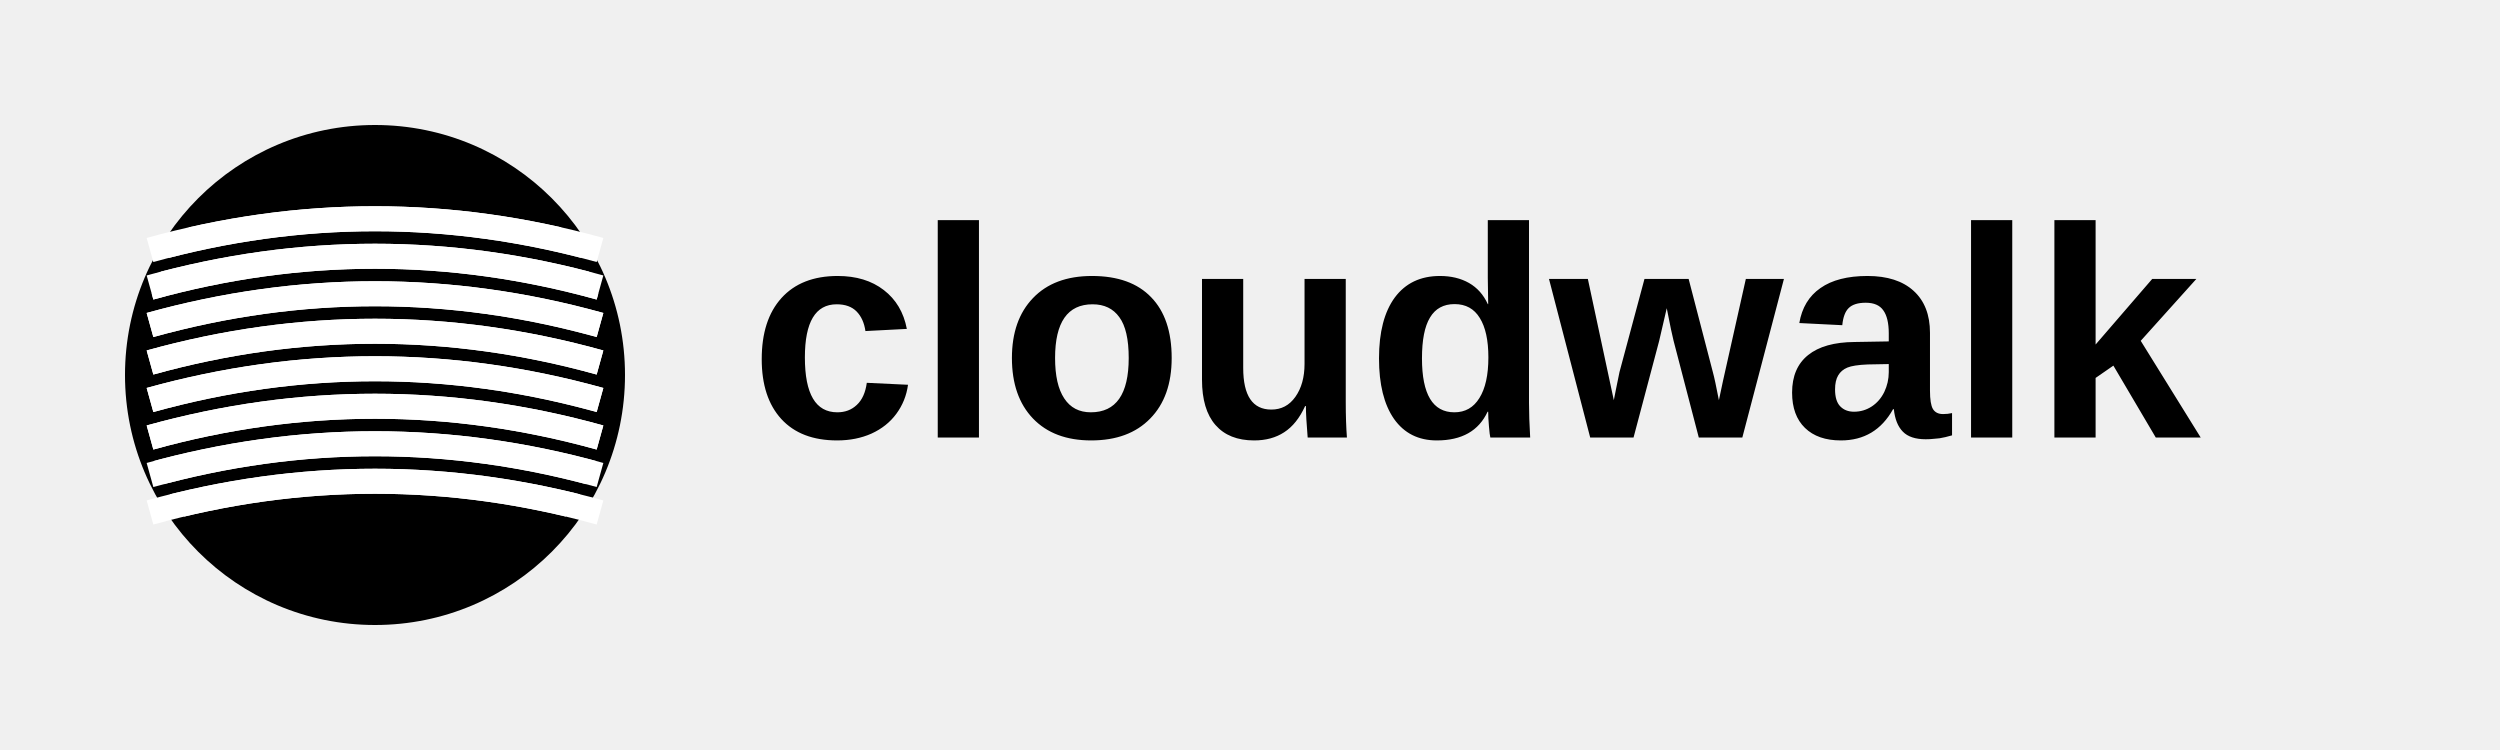
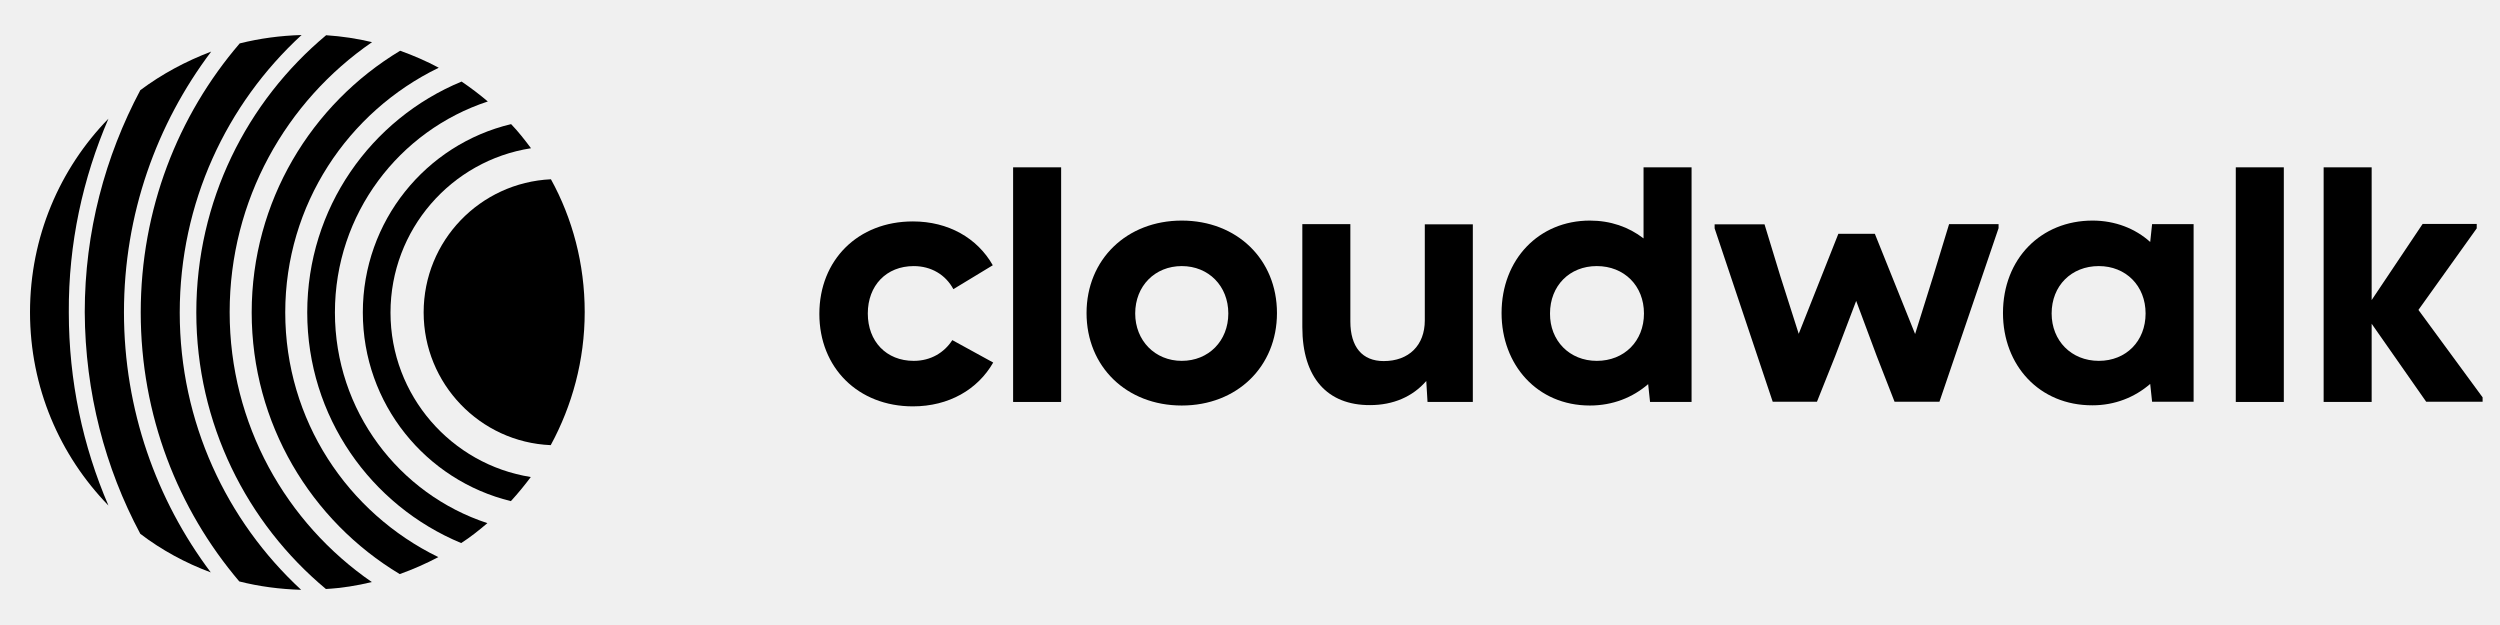
- <svg xmlns="http://www.w3.org/2000/svg" width="200" height="60" viewBox="0 0 200 60">
-   <g transform="translate(10,10)">
-     <circle cx="20" cy="20" r="20" fill="#000000" />
-     <g fill="none" stroke="#FFFFFF" stroke-width="2">
-       <path d="M 2 10 Q 20 5, 38 10" />
-       <path d="M 2 13 Q 20 8, 38 13" />
-       <path d="M 2 16 Q 20 11, 38 16" />
-       <path d="M 2 19 Q 20 14, 38 19" />
-       <path d="M 2 22 Q 20 17, 38 22" />
-       <path d="M 2 25 Q 20 20, 38 25" />
-       <path d="M 2 28 Q 20 23, 38 28" />
-       <path d="M 2 31 Q 20 26, 38 31" />
-     </g>
-     <defs>
-       <clipPath id="circleClip">
-         <circle cx="20" cy="20" r="19" />
-       </clipPath>
-     </defs>
-     <g clip-path="url(#circleClip)">
-       <g fill="none" stroke="#FFFFFF" stroke-width="2">
-         <path d="M 2 10 Q 20 5, 38 10" />
-         <path d="M 2 13 Q 20 8, 38 13" />
-         <path d="M 2 16 Q 20 11, 38 16" />
-         <path d="M 2 19 Q 20 14, 38 19" />
-         <path d="M 2 22 Q 20 17, 38 22" />
-         <path d="M 2 25 Q 20 20, 38 25" />
-         <path d="M 2 28 Q 20 23, 38 28" />
-         <path d="M 2 31 Q 20 26, 38 31" />
-       </g>
-     </g>
-   </g>
-   <text x="60" y="35" font-family="Arial, sans-serif" font-size="24" font-weight="bold" fill="#000000">cloudwalk</text>
+ <svg xmlns="http://www.w3.org/2000/svg" width="480" height="120" viewBox="0 0 480 120" fill="none">
+   <path d="M194.518 32.127H203.738V77.176H194.518V32.127Z" fill="black" />
+   <path d="M208.617 60.106C208.617 49.799 216.348 42.352 226.898 42.352C237.487 42.352 245.178 49.799 245.178 60.106C245.178 70.412 237.487 77.86 226.898 77.86C216.308 77.86 208.617 70.412 208.617 60.106ZM226.898 69.284C232.052 69.284 235.837 65.46 235.837 60.186C235.837 54.912 232.052 51.088 226.898 51.088C221.744 51.088 217.959 54.912 217.959 60.186C217.959 65.379 221.744 69.284 226.898 69.284Z" fill="black" />
+   <path d="M250.047 62.804V43.037H259.268V61.717C259.268 66.628 261.563 69.326 265.67 69.326C270.502 69.326 273.562 66.306 273.562 61.516V43.077H282.783V77.176H274.085L273.844 73.15C271.226 76.17 267.482 77.78 263.053 77.78C254.879 77.82 250.047 72.546 250.047 62.804Z" fill="black" />
+   <path d="M288.301 60.106C288.301 49.8 295.468 42.352 305.252 42.352C309.198 42.352 312.702 43.56 315.56 45.774V32.127H324.781V77.176H316.809L316.446 73.754C313.467 76.33 309.641 77.86 305.252 77.86C295.106 77.86 288.301 70.01 288.301 60.106ZM306.581 69.285C311.856 69.285 315.641 65.501 315.641 60.187C315.641 54.873 311.856 51.088 306.581 51.088C301.347 51.088 297.602 54.873 297.602 60.187C297.562 65.42 301.347 69.285 306.581 69.285Z" fill="black" />
+   <path d="M329.207 43.842V43.077H338.79L341.81 52.981L345.353 64.092L352.964 44.889H359.97L367.701 64.132L371.204 52.941L374.224 43.037H383.726V43.802L372.371 77.136H363.755L360.332 68.359L356.386 57.772L352.36 68.359L348.856 77.136H340.361L329.207 43.842Z" fill="black" />
+   <path d="M384.572 60.106C384.572 49.679 391.86 42.352 401.765 42.352C406.114 42.352 409.98 43.881 412.838 46.458L413.201 43.036H421.173V77.135H413.201L412.838 73.713C409.859 76.29 406.034 77.819 401.765 77.819C391.538 77.86 384.572 70.13 384.572 60.106ZM402.973 69.284C408.208 69.284 411.953 65.5 411.953 60.186C411.953 54.872 408.168 51.088 402.973 51.088C397.699 51.088 393.914 54.872 393.914 60.186C393.914 65.42 397.699 69.284 402.973 69.284Z" fill="black" />
+   <path d="M429.271 32.127H438.492V77.176H429.271V32.127Z" fill="black" />
+   <path d="M455.359 62.159V77.176H446.139V32.127H455.359V57.61L465.144 42.996H475.532V43.842L464.339 59.502L476.66 76.29V77.135H465.828L455.359 62.159Z" fill="black" />
+   <path d="M175.436 69.286C170.161 69.286 166.618 65.542 166.618 60.188C166.618 54.834 170.161 51.09 175.436 51.09C178.778 51.09 181.556 52.74 183.046 55.518L190.616 50.928C187.636 45.695 182.08 42.514 175.275 42.514C164.725 42.514 157.316 49.922 157.316 60.268C157.316 70.615 164.765 78.022 175.275 78.022C182.16 78.022 187.717 74.802 190.696 69.608L182.845 65.301C181.315 67.676 178.738 69.286 175.436 69.286Z" fill="black" />
+   <path d="M20.821 22.786C11.479 32.367 5.762 45.491 5.762 59.944C5.762 74.397 11.479 87.441 20.821 97.063C15.909 85.669 13.211 73.149 13.211 59.984C13.13 46.739 15.909 34.219 20.821 22.786Z" fill="black" />
+   <path d="M26.942 102.497C31.009 105.597 35.599 108.093 40.471 109.905C30.002 95.975 23.801 78.664 23.801 59.944C23.801 41.143 30.042 23.832 40.551 9.903C35.679 11.755 31.089 14.21 26.942 17.31C20.177 30.032 16.271 44.525 16.271 59.944C16.352 75.363 20.177 89.856 26.942 102.497Z" fill="black" />
+   <path d="M45.944 111.636C49.729 112.602 53.756 113.125 57.822 113.246C43.488 100.001 34.509 81.039 34.509 60.025C34.509 38.929 43.488 19.967 57.903 6.722C53.836 6.843 49.89 7.366 46.025 8.333C34.106 22.222 27.02 40.258 27.02 59.984C27.02 79.711 34.106 97.706 45.944 111.636Z" fill="black" />
+   <path d="M37.691 59.985C37.691 81.322 47.395 100.445 62.575 113.086C65.595 112.925 68.535 112.442 71.394 111.757C54.925 100.404 44.094 81.442 44.094 59.944C44.094 38.406 54.925 19.444 71.434 8.091C68.575 7.407 65.635 6.964 62.616 6.763C47.355 19.525 37.691 38.607 37.691 59.985Z" fill="black" />
+   <path d="M48.324 59.984C48.324 81.321 59.719 100.001 76.751 110.227C79.329 109.301 81.785 108.214 84.16 106.966C66.725 98.471 54.767 80.677 54.767 59.984C54.767 39.291 66.806 21.457 84.241 13.002C81.906 11.754 79.409 10.667 76.832 9.741C59.76 20.007 48.324 38.687 48.324 59.984Z" fill="black" />
+   <path d="M58.99 59.984C58.99 79.993 71.191 97.062 88.545 104.269C90.317 103.141 91.968 101.813 93.578 100.444C76.546 94.848 64.305 78.825 64.305 59.984C64.305 41.063 76.626 25.08 93.659 19.484C92.048 18.115 90.397 16.867 88.626 15.66C71.191 22.866 58.99 39.976 58.99 59.984Z" fill="black" />
+   <path d="M69.662 59.984C69.662 77.537 81.742 92.231 98.089 96.217C99.459 94.727 100.707 93.197 101.915 91.587C86.654 89.172 74.977 75.927 74.977 60.024C74.977 44.082 86.654 30.837 101.955 28.462C100.747 26.851 99.499 25.241 98.13 23.832C81.742 27.737 69.662 42.472 69.662 59.984Z" fill="black" />
+   <path d="M81.34 59.984C81.34 73.672 92.171 84.904 105.741 85.468C109.848 77.899 112.264 69.204 112.264 59.904C112.264 50.685 109.928 41.949 105.781 34.42C92.171 35.064 81.34 46.216 81.34 59.984Z" fill="black" />
</svg>
